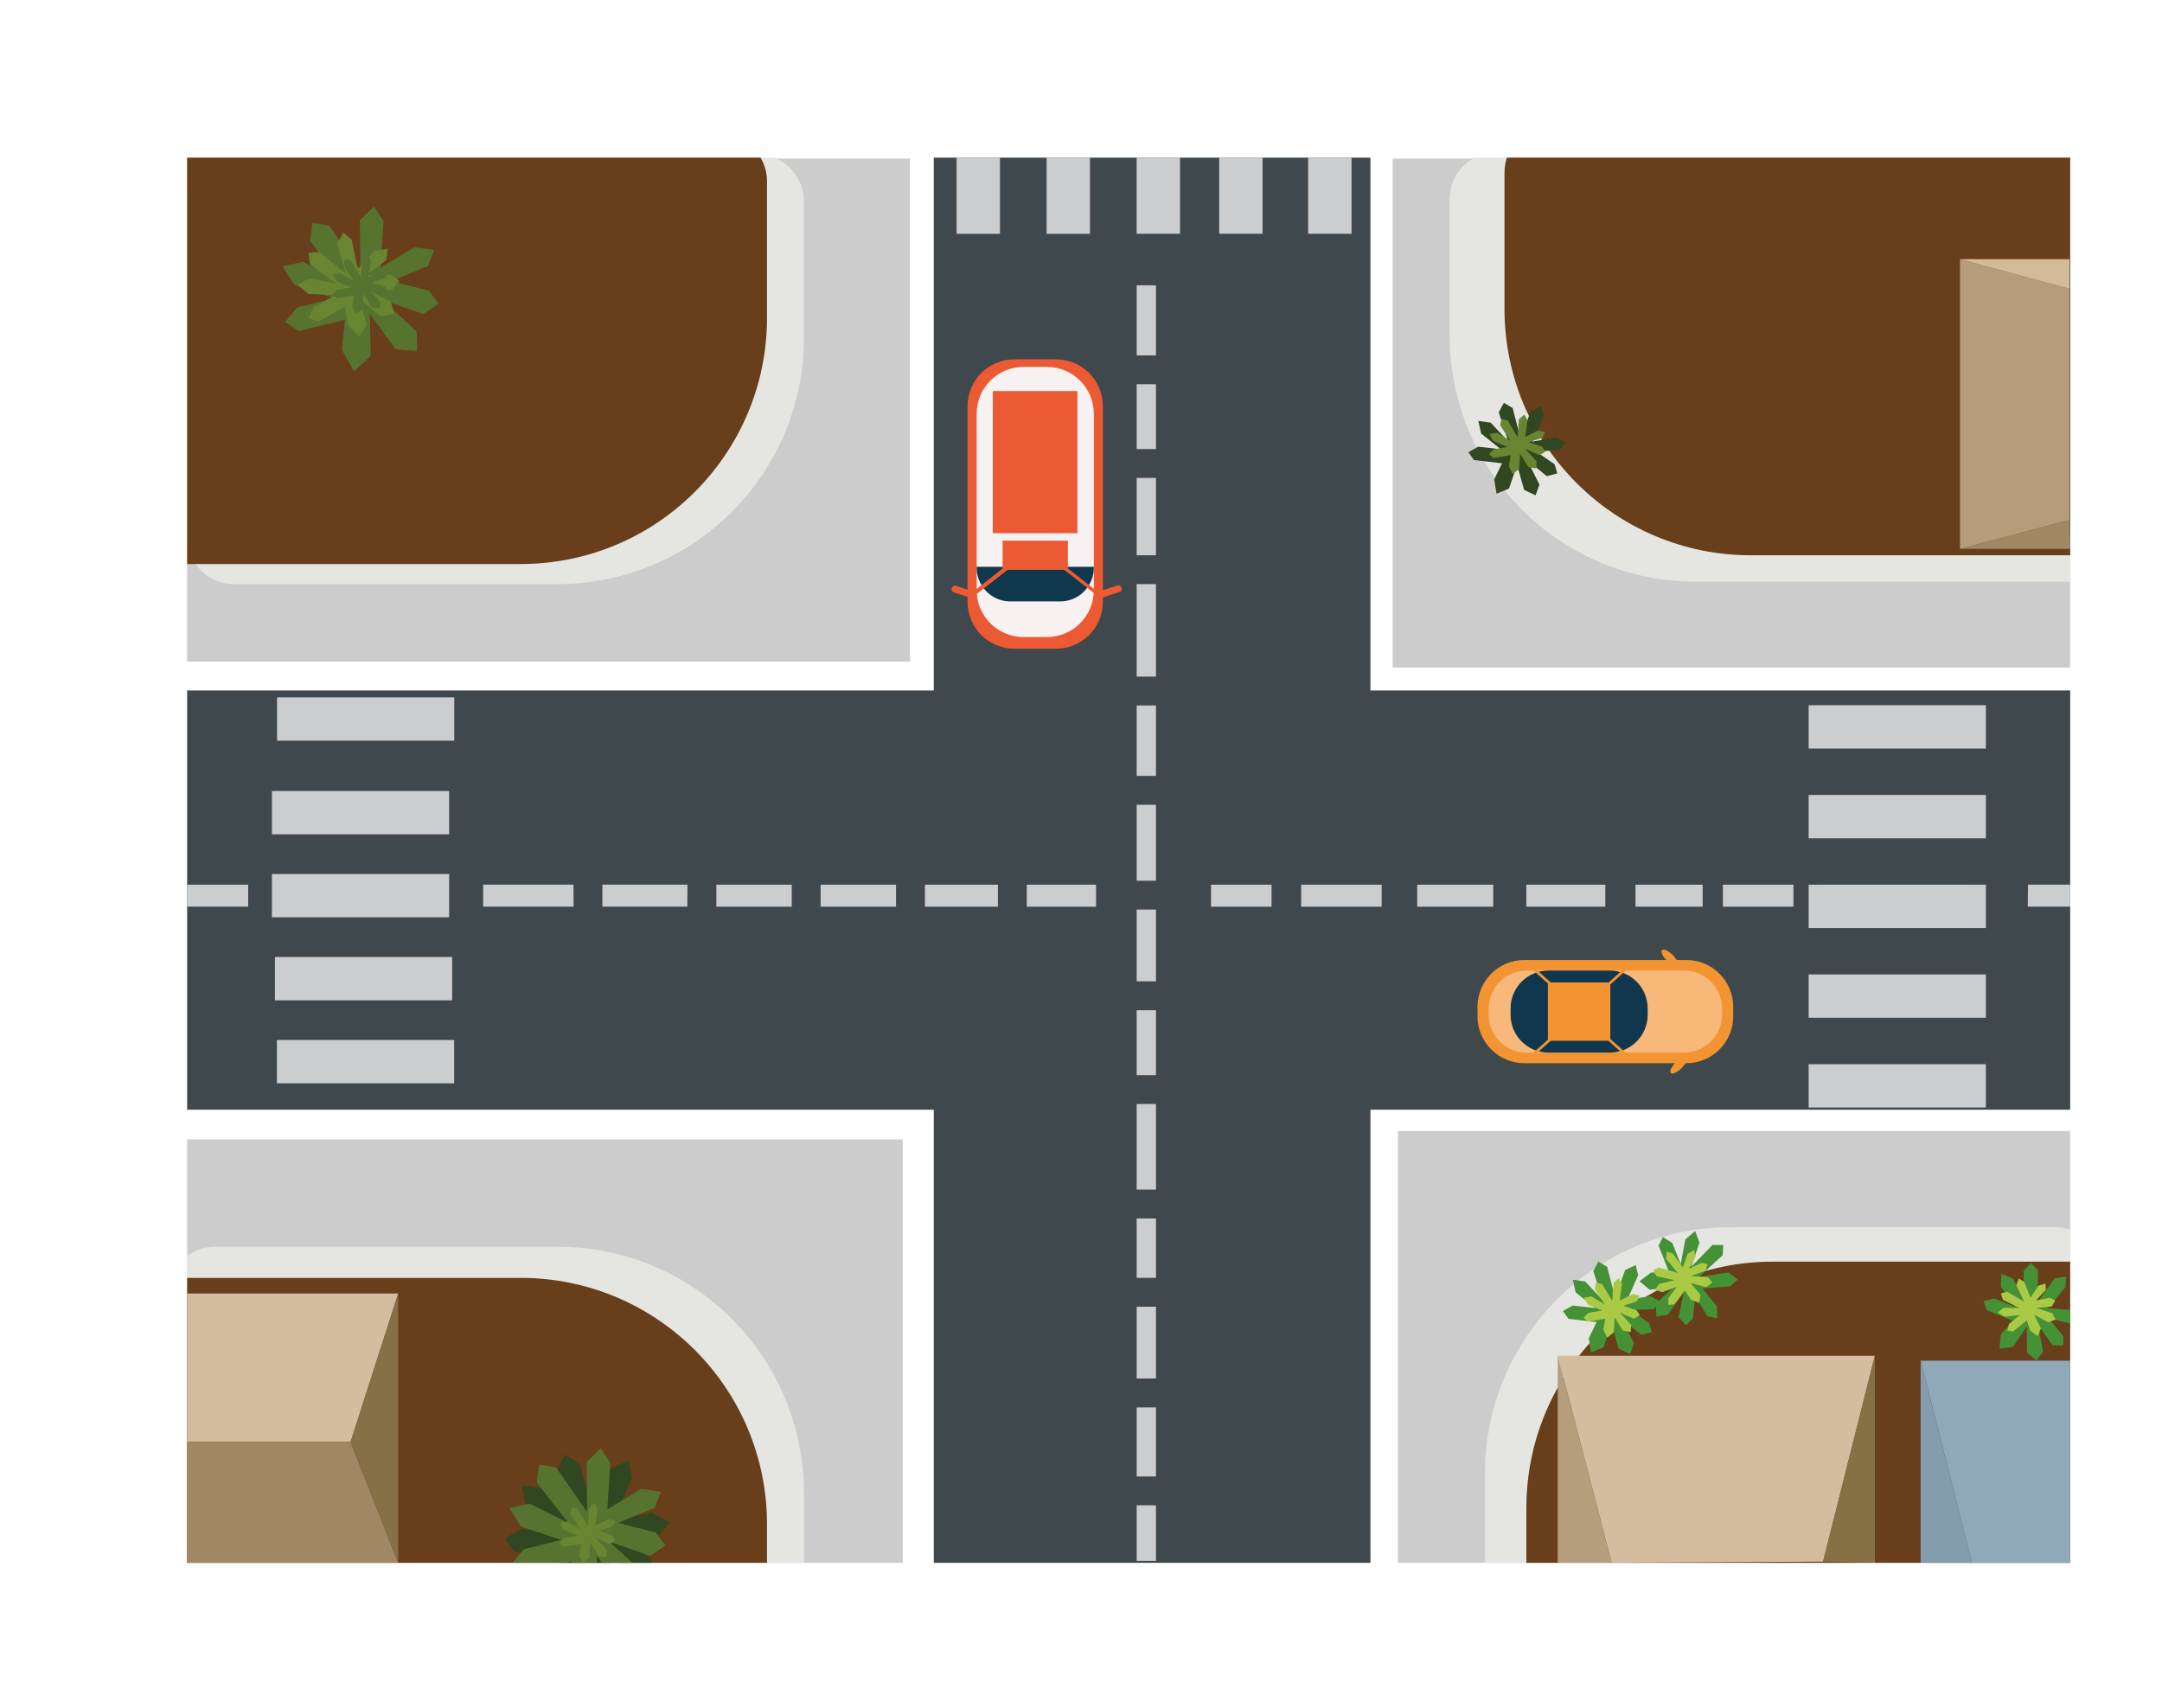
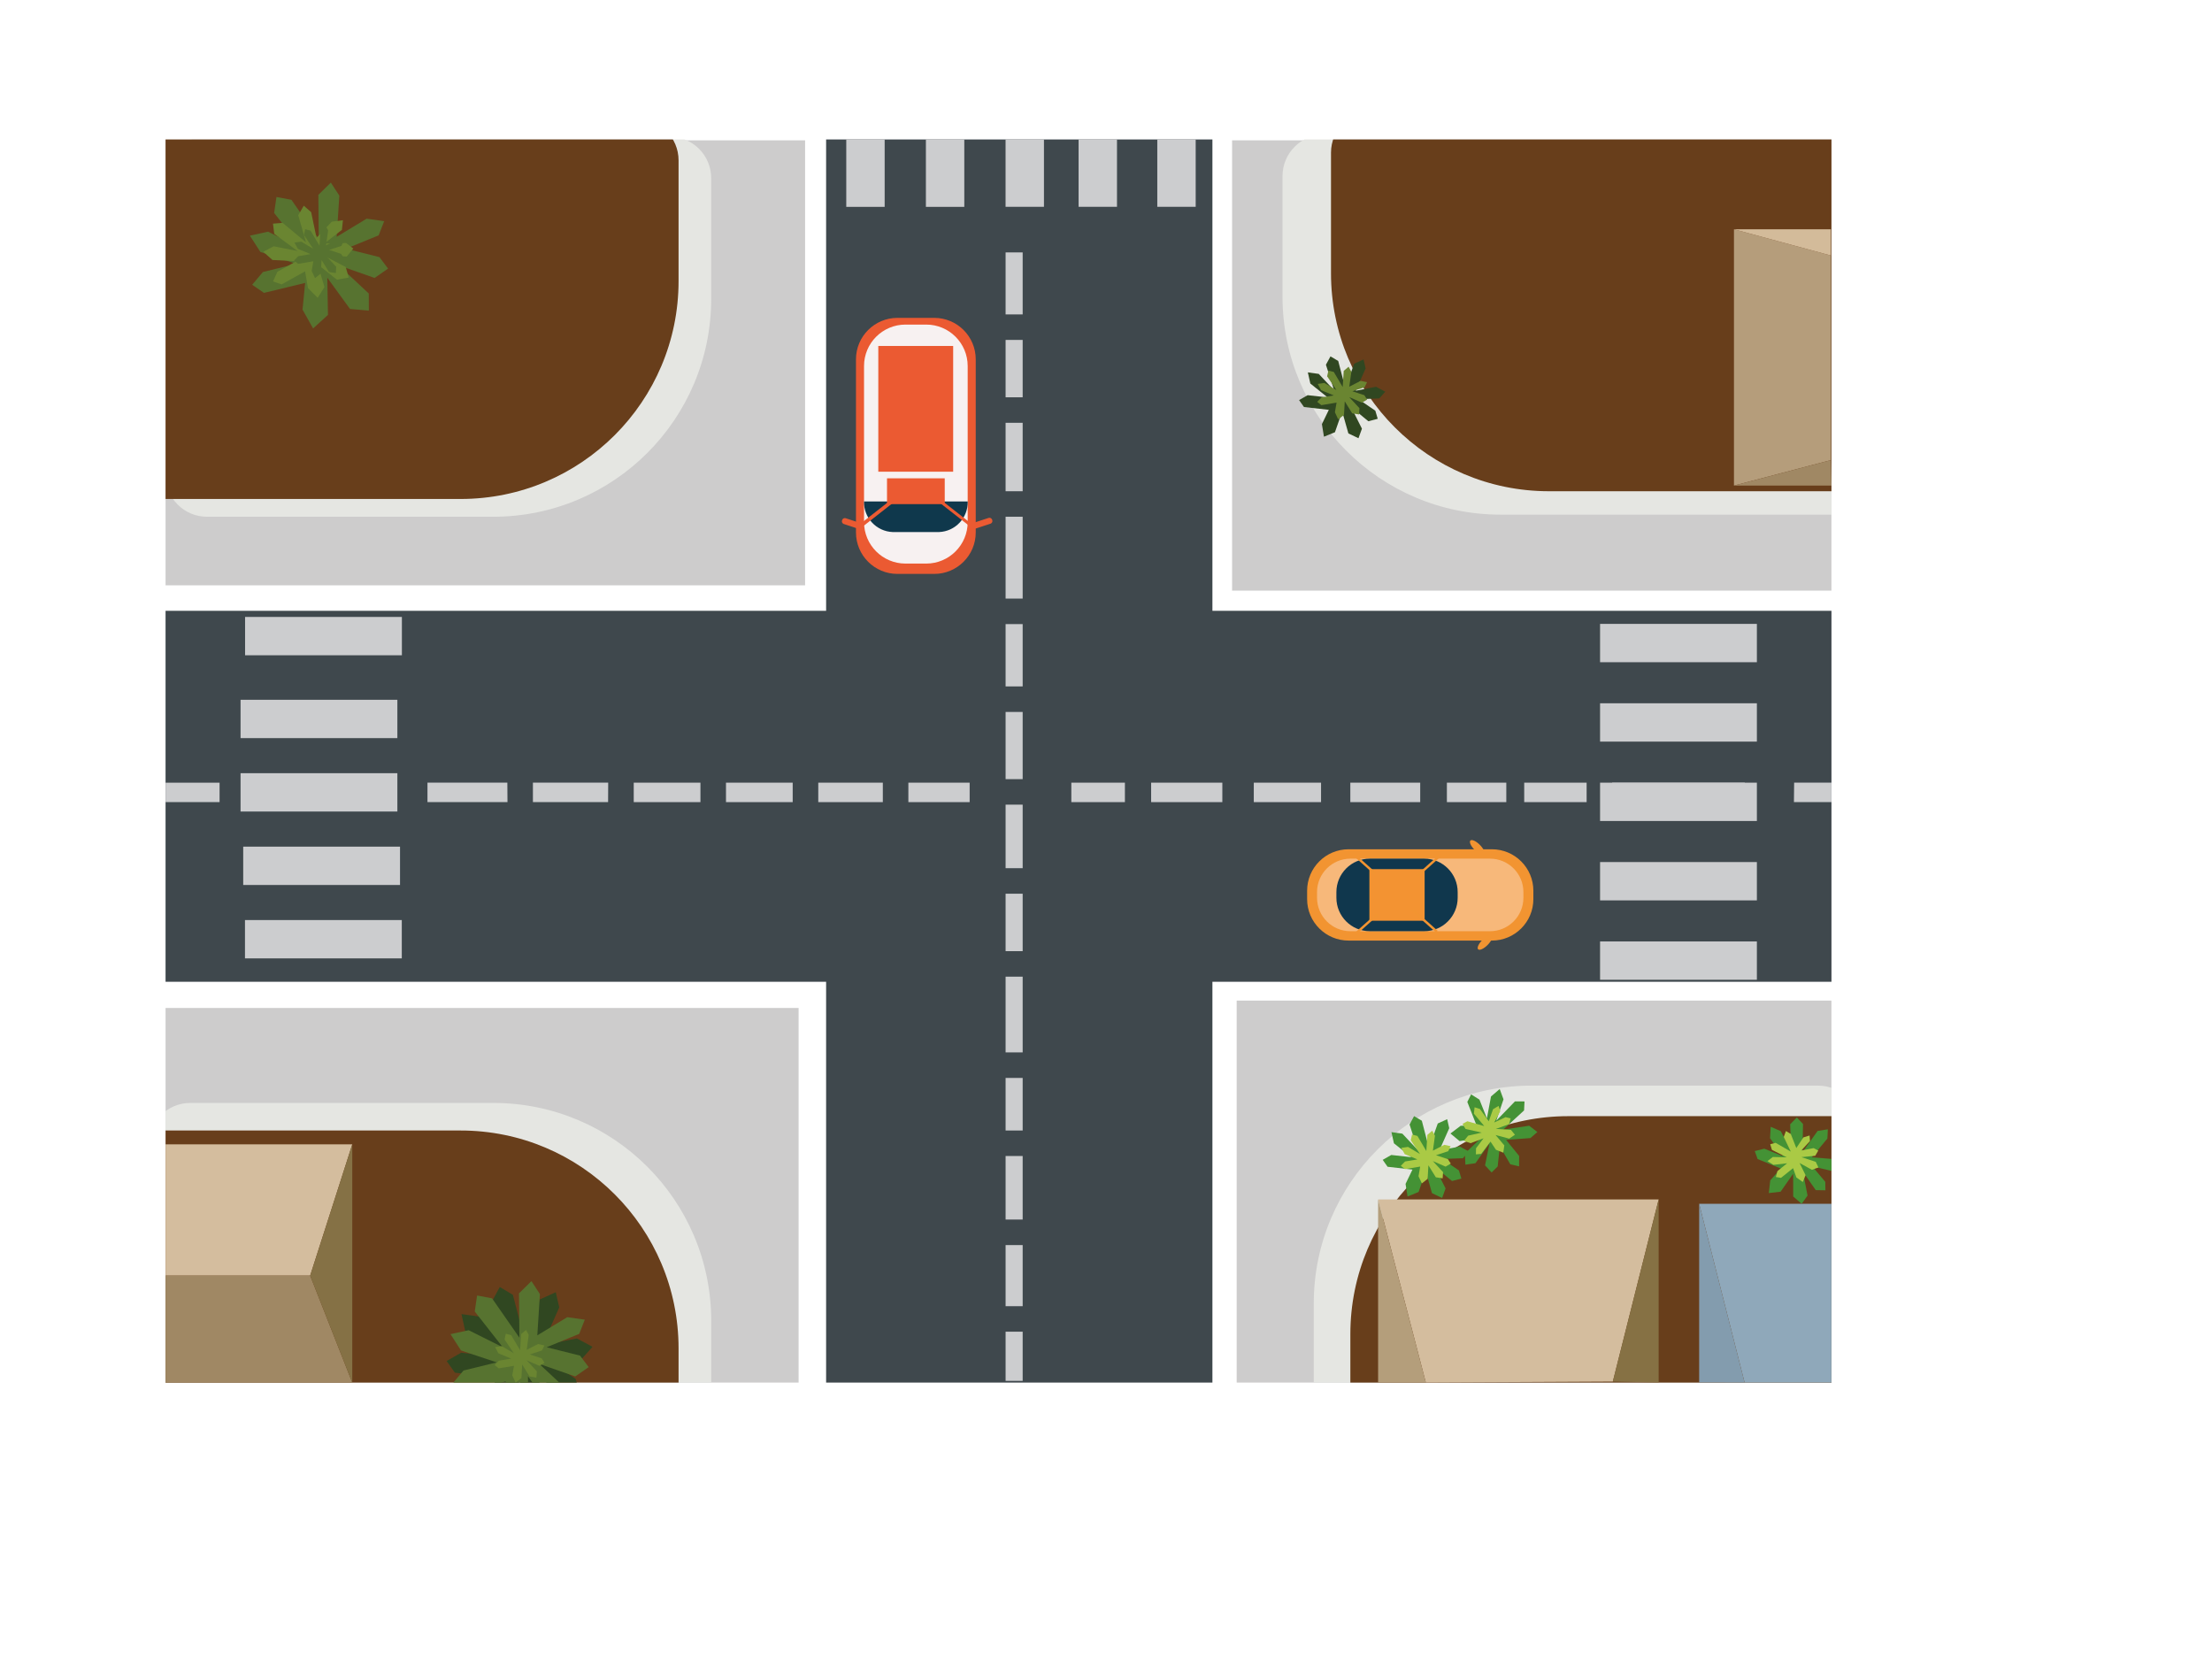
- <svg xmlns="http://www.w3.org/2000/svg" id="Layer_1" data-name="Layer 1" viewBox="0 0 553.4 437.05">
+ <svg xmlns="http://www.w3.org/2000/svg" id="Layer_1" data-name="Layer 1" width="640" height="480" version="1.1" viewBox="0 0 640 480">
  <defs>
    <style>
      .cls-1 {
        fill: none;
      }
      .cls-2 {
        clip-path: url(#clip-path);
      }
      .cls-3 {
        fill: #cdcccc;
      }
      .cls-4 {
        fill: #e5e6e2;
      }
      .cls-5 {
        fill: #683e1b;
      }
      .cls-6 {
        fill: #3f484d;
      }
      .cls-7 {
        fill: #cccdcf;
      }
      .cls-8 {
        fill: #d4bd9e;
      }
      .cls-9 {
        fill: #a08864;
      }
      .cls-10 {
        fill: #857145;
      }
      .cls-11 {
        fill: #b49e7b;
      }
      .cls-12 {
        fill: #867144;
      }
      .cls-13 {
        fill: #b59d7b;
      }
      .cls-14 {
        fill: #d3bb9a;
      }
      .cls-15 {
        fill: #8fa8ba;
      }
      .cls-16 {
        fill: #839cae;
      }
      .cls-17 {
        fill: #449235;
      }
      .cls-18 {
        fill: #aaca45;
      }
      .cls-19 {
        fill: #304721;
      }
      .cls-20 {
        fill: #6a8531;
      }
      .cls-21 {
        fill: #eb5a32;
      }
      .cls-22 {
        fill: #f7f1f1;
      }
      .cls-23 {
        fill: #0f384c;
      }
      .cls-24 {
        fill: #f29431;
      }
      .cls-25 {
        fill: #f7b87a;
      }
      .cls-26 {
        fill: #10374d;
      }
      .cls-27 {
        fill: #f39332;
      }
      .cls-28 {
        fill: #577330;
      }
    </style>
    <clipPath id="clip-path" transform="translate(47.9 40.34)">
      <rect class="cls-1" width="482" height="359.69" />
    </clipPath>
  </defs>
  <g class="cls-2">
    <rect class="cls-3" x="47.9" y="40.6" width="185.04" height="128.75" />
    <path class="cls-4" d="M59.9,39.55H193.77a12,12,0,0,1,12,12v34.9a63.06,63.06,0,0,1-63.06,63.06H59.9a12,12,0,0,1-12-12v-86A12,12,0,0,1,59.9,39.55Z" />
    <path class="cls-5" d="M45.62,34.41H184.33a12,12,0,0,1,12,12v34.9a63.06,63.06,0,0,1-63.06,63.06H45.62a12,12,0,0,1-12-12v-86a12,12,0,0,1,12-12Z" />
    <rect class="cls-6" x="47.9" y="176.73" width="482" height="107.32" />
    <rect class="cls-6" x="239.02" y="40.34" width="111.77" height="359.69" />
    <rect class="cls-7" x="290.95" y="73.03" width="4.94" height="17.94" />
    <rect class="cls-7" x="290.95" y="98.35" width="4.94" height="16.6" />
    <rect class="cls-7" x="290.95" y="122.33" width="4.94" height="19.8" />
    <rect class="cls-7" x="290.95" y="149.51" width="4.94" height="23.68" />
    <rect class="cls-7" x="290.95" y="180.57" width="4.94" height="18.03" />
    <rect class="cls-7" x="290.95" y="205.99" width="4.94" height="19.44" />
    <rect class="cls-7" x="290.95" y="232.81" width="4.94" height="18.38" />
    <rect class="cls-7" x="290.95" y="258.58" width="4.94" height="16.62" />
    <rect class="cls-7" x="290.95" y="311.88" width="4.94" height="15.21" />
    <rect class="cls-7" x="290.95" y="334.47" width="4.94" height="18.38" />
    <rect class="cls-7" x="290.95" y="360.24" width="4.94" height="17.68" />
    <rect class="cls-7" x="290.95" y="385.3" width="4.94" height="14.23" />
    <rect class="cls-7" x="290.95" y="282.58" width="4.94" height="21.91" />
    <rect class="cls-7" x="47.9" y="226.45" width="15.63" height="5.63" />
    <path class="cls-7" d="M98.89,186.1H75.78v5.63H98.93C98.91,189.86,98.9,188,98.89,186.1Z" transform="translate(47.9 40.34)" />
    <path class="cls-7" d="M128.07,186.1H106.29l0,5.63h21.75Z" transform="translate(47.9 40.34)" />
    <rect class="cls-7" x="210.05" y="226.45" width="19.3" height="5.63" />
    <rect class="cls-7" x="236.75" y="226.45" width="18.68" height="5.63" />
    <rect class="cls-7" x="262.82" y="226.45" width="17.73" height="5.63" />
    <rect class="cls-7" x="309.97" y="226.45" width="15.5" height="5.63" />
    <rect class="cls-7" x="333.06" y="226.45" width="20.6" height="5.63" />
    <rect class="cls-7" x="362.76" y="226.45" width="19.46" height="5.63" />
    <rect class="cls-7" x="390.69" y="226.45" width="20.22" height="5.63" />
    <rect class="cls-7" x="418.63" y="226.45" width="17.19" height="5.63" />
    <rect class="cls-7" x="441" y="226.45" width="18.06" height="5.63" />
    <rect class="cls-7" x="466.45" y="226.45" width="38.37" height="5.63" />
    <path class="cls-7" d="M471.2,186.1c0,1.88-.05,3.76-.06,5.63H482V186.1Z" transform="translate(47.9 40.34)" />
    <rect class="cls-7" x="183.36" y="226.45" width="19.3" height="5.63" />
    <rect class="cls-7" x="70.91" y="178.5" width="45.37" height="11.09" />
    <rect class="cls-7" x="69.6" y="202.47" width="45.37" height="11.09" />
    <rect class="cls-7" x="69.6" y="223.71" width="45.37" height="11.09" />
    <rect class="cls-7" x="70.37" y="244.96" width="45.37" height="11.09" />
    <rect class="cls-7" x="70.88" y="266.2" width="45.37" height="11.09" />
    <rect class="cls-7" x="462.95" y="180.51" width="45.37" height="11.09" />
    <rect class="cls-7" x="462.95" y="203.48" width="45.37" height="11.09" />
    <rect class="cls-7" x="462.95" y="226.45" width="45.37" height="11.09" />
    <rect class="cls-7" x="462.95" y="249.42" width="45.37" height="11.09" />
    <rect class="cls-7" x="462.95" y="272.39" width="45.37" height="11.09" />
    <rect class="cls-7" x="179.85" y="-8.71" width="45.31" height="11.11" transform="translate(253.56 239.7) rotate(-90)" />
    <rect class="cls-7" x="202.9" y="-8.71" width="45.31" height="11.11" transform="translate(276.6 262.75) rotate(-90)" />
    <rect class="cls-7" x="225.95" y="-8.71" width="45.31" height="11.11" transform="translate(299.65 285.79) rotate(-90)" />
    <rect class="cls-7" x="247.08" y="-8.71" width="45.31" height="11.11" transform="translate(320.78 306.92) rotate(-90)" />
    <rect class="cls-7" x="269.85" y="-8.71" width="45.31" height="11.11" transform="translate(343.55 329.69) rotate(-90)" />
    <rect class="cls-3" x="47.9" y="291.63" width="183.16" height="109.95" />
    <rect class="cls-3" x="357.81" y="289.51" width="172.08" height="110.52" />
    <rect class="cls-3" x="356.48" y="40.6" width="173.41" height="130.29" />
    <path class="cls-4" d="M335.19-1.41h99a63.06,63.06,0,0,1,63.06,63.06v34.9a12,12,0,0,1-12,12h-150a12,12,0,0,1-12-12v-86A12,12,0,0,1,335.19-1.41Z" transform="translate(868.32 147.49) rotate(180)" />
    <path class="cls-4" d="M55.07,319.11h87.65a63.06,63.06,0,0,1,63.06,63.06v34.9a12,12,0,0,1-12,12H55.07a12,12,0,0,1-12-12v-86A12,12,0,0,1,55.07,319.11Z" />
    <path class="cls-4" d="M344.22,273.75H478.1a12,12,0,0,1,12,12v34.9A63.06,63.06,0,0,1,427,383.71H344.22a12,12,0,0,1-12-12v-86A12,12,0,0,1,344.22,273.75Z" transform="translate(870.21 697.81) rotate(180)" />
    <path class="cls-5" d="M45.62,327.09h87.65a63.06,63.06,0,0,1,63.06,63.06V425a12,12,0,0,1-12,12H45.62a12,12,0,0,1-12-12v-86a12,12,0,0,1,12-12Z" />
    <path class="cls-5" d="M354.8,282.59H493.5a12,12,0,0,1,12,12v34.9a63.06,63.06,0,0,1-63.06,63.06H354.8a12,12,0,0,1-12-12v-86A12,12,0,0,1,354.8,282.59Z" transform="translate(896.2 715.49) rotate(180)" />
    <path class="cls-5" d="M349.2-8.18h87.65A63.06,63.06,0,0,1,499.9,54.88v34.9a12,12,0,0,1-12,12H349.2a12,12,0,0,1-12-12v-86A12,12,0,0,1,349.2-8.18Z" transform="translate(885 133.95) rotate(180)" />
    <polygon class="cls-8" points="101.92 331.1 47.9 331.1 47.9 369.07 89.74 369.07 101.92 331.1" />
    <polygon class="cls-9" points="47.9 369.07 89.74 369.07 101.92 400.03 47.9 400.03 47.9 369.07" />
    <polygon class="cls-10" points="89.74 369.07 101.92 331.1 101.92 400.03 89.74 369.07" />
    <polygon class="cls-8" points="398.73 347.04 479.9 347.04 466.64 399.73 412.53 400 398.73 347.04" />
    <polygon class="cls-11" points="398.73 347.04 412.53 400 398.73 400 398.73 347.04" />
    <polygon class="cls-12" points="479.9 347.04 479.9 400 466.64 399.73 479.9 347.04" />
    <polygon class="cls-13" points="501.69 66.34 501.69 140.49 529.74 133.12 529.74 73.93 501.69 66.34" />
    <polygon class="cls-14" points="501.69 66.34 529.74 66.34 529.74 73.93 501.69 66.34" />
    <polygon class="cls-9" points="529.74 133.12 501.69 140.49 529.9 140.49 529.74 133.12" />
    <polygon class="cls-15" points="491.62 348.29 529.9 348.29 529.9 400.03 504.77 400.03 491.62 348.29" />
    <polygon class="cls-16" points="504.77 400.03 491.62 400 491.62 348.29 504.77 400.03" />
    <polygon class="cls-17" points="410.21 332.74 407.83 325.35 409.14 322.93 411.38 324.26 413.44 332.19 415.99 325.06 418.71 323.82 419.31 326.42 416.45 332.87 422.33 331.72 425 333.15 423.26 335.11 417.25 335.33 422.11 338.64 422.82 341 420.11 341.7 415.08 337.56 418.25 343.85 417.25 346.61 414.32 345.22 412.53 338.88 410.44 344.88 407.25 346.18 406.67 342.54 408.67 338.4 401.47 337.58 400.06 335.58 402.54 334.17 408.34 334.81 403.31 330.8 402.59 327.56 405.74 328 410.21 332.74" />
    <polygon class="cls-18" points="410.85 333.9 408.18 329.92 408.55 328.25 410.1 328.66 412.68 333.02 412.98 328.35 414.38 327.15 415.18 328.59 414.58 332.92 417.88 331.23 419.71 331.63 419.01 333.08 415.48 334.24 418.93 335.38 419.75 336.66 418.26 337.54 414.57 335.94 417.53 339.14 417.4 340.94 415.43 340.62 413.28 337.16 413.06 341.08 411.39 342.39 410.42 340.32 410.9 337.53 406.49 338.26 405.3 337.31 406.53 336.05 410.09 335.45 406.42 333.92 405.44 332.12 407.39 331.84 410.85 333.9" />
    <polygon class="cls-17" points="518.25 333.05 517.95 325.29 519.88 323.32 521.67 325.2 521.51 333.39 525.89 327.21 528.85 326.75 528.72 329.41 524.22 334.85 530.19 335.33 532.37 337.43 530.18 338.85 524.32 337.43 528.11 341.94 528.15 344.39 525.35 344.34 521.63 339 522.98 345.92 521.27 348.3 518.83 346.18 518.82 339.59 515.18 344.8 511.77 345.19 512.19 341.52 515.23 338.08 508.53 335.35 507.71 333.04 510.47 332.35 515.88 334.54 512.13 329.32 512.32 326.01 515.23 327.28 518.25 333.05" />
    <polygon class="cls-18" points="516.97 334.85 512.68 332.69 512.18 331.06 513.74 330.65 518.13 333.19 516.09 328.97 516.73 327.24 518.13 328.1 519.73 332.16 521.78 329.08 523.57 328.53 523.68 330.14 521.16 332.88 524.74 332.18 526.08 332.9 525.21 334.39 521.21 334.8 525.35 336.15 526.13 337.78 524.25 338.46 520.68 336.5 522.41 340.02 521.6 341.99 519.74 340.66 518.79 337.99 515.3 340.79 513.81 340.54 514.26 338.84 517.07 336.57 513.11 337.03 511.38 335.94 512.94 334.75 516.97 334.85" />
    <polygon class="cls-19" points="146.4 388.98 142.37 376.47 144.6 372.37 148.39 374.63 151.88 388.04 156.19 375.97 160.8 373.88 161.81 378.27 156.97 389.19 166.92 387.25 171.44 389.67 168.5 392.98 158.31 393.35 166.55 398.96 167.75 402.94 163.16 404.14 154.65 397.13 160.01 407.78 158.31 412.45 153.37 410.1 150.33 399.37 146.79 409.52 141.4 411.71 140.41 405.55 143.8 398.56 131.62 397.16 129.23 393.78 133.42 391.38 143.24 392.48 134.73 385.68 133.52 380.21 138.85 380.95 146.4 388.98" />
    <polygon class="cls-19" points="386.01 112.92 383.63 105.53 384.95 103.11 387.19 104.44 389.25 112.37 391.8 105.23 394.52 104 395.12 106.59 392.26 113.05 398.13 111.9 400.8 113.33 399.07 115.28 393.05 115.5 397.92 118.82 398.62 121.17 395.91 121.88 390.89 117.74 394.05 124.03 393.05 126.79 390.13 125.4 388.33 119.06 386.24 125.06 383.06 126.35 382.47 122.71 384.47 118.58 377.28 117.76 375.87 115.76 378.34 114.34 384.14 114.99 379.12 110.97 378.4 107.74 381.55 108.18 386.01 112.92" />
    <polygon class="cls-20" points="386.66 112.86 383.98 108.88 384.35 107.21 385.91 107.62 388.48 111.98 388.78 107.31 390.19 106.11 390.99 107.55 390.39 111.88 393.69 110.19 395.52 110.59 394.82 112.05 391.28 113.2 394.74 114.34 395.56 115.62 394.07 116.5 390.38 114.9 393.33 118.1 393.21 119.91 391.23 119.58 389.08 116.12 388.86 120.04 387.19 121.35 386.23 119.28 386.71 116.49 382.29 117.22 381.11 116.27 382.34 115.01 385.9 114.41 382.23 112.88 381.25 111.08 383.2 110.8 386.66 112.86" />
    <rect class="cls-21" x="247.66" y="91.97" width="34.65" height="74.08" rx="12" />
    <rect class="cls-22" x="249.99" y="93.91" width="29.99" height="69.15" rx="12" />
    <rect class="cls-21" x="254.12" y="100.1" width="21.66" height="36.38" />
    <path class="cls-23" d="M232.09,104.74a8.64,8.64,0,0,1-8.33,8.86H210.42a8.64,8.64,0,0,1-8.33-8.86" transform="translate(47.9 40.34)" />
    <rect class="cls-21" x="256.64" y="138.39" width="16.7" height="7.47" />
    <polygon class="cls-21" points="249.21 152.67 259.93 144.27 259.29 143.45 248.56 151.85 249.21 152.67" />
    <polygon class="cls-21" points="281.01 152.6 270.28 144.2 270.82 143.52 281.54 151.92 281.01 152.6" />
    <rect class="cls-21" x="195.62" y="110.14" width="5.42" height="1.76" rx="0.81" transform="translate(92.34 -15.91) rotate(18.15)" />
    <rect class="cls-21" x="233.31" y="110.14" width="6.03" height="1.76" rx="0.81" transform="translate(543.36 183.25) rotate(161.85)" />
    <rect class="cls-24" x="378.19" y="245.72" width="65.46" height="26.42" rx="12" />
    <rect class="cls-25" x="381.06" y="248.43" width="59.71" height="21" rx="9.68" />
    <rect class="cls-26" x="386.66" y="248.43" width="35.09" height="21" rx="9.68" />
    <rect class="cls-27" x="396.21" y="251.47" width="15.98" height="14.93" />
    <polygon class="cls-24" points="397.58 252.96 390.49 246.61 390.94 246.1 398.04 252.45 397.58 252.96" />
    <polygon class="cls-24" points="415.51 269.83 408.42 263.48 408.88 262.97 415.97 269.31 415.51 269.83" />
    <polygon class="cls-24" points="416.83 246.92 409.74 253.27 410.2 253.78 417.29 247.43 416.83 246.92" />
    <polygon class="cls-24" points="391.65 271.12 398.75 264.77 398.29 264.26 391.19 270.61 391.65 271.12" />
    <ellipse class="cls-24" cx="379.5" cy="204.8" rx="1.05" ry="2.79" transform="translate(14.35 369.06) rotate(-45.05)" />
    <ellipse class="cls-24" cx="381.76" cy="232.38" rx="2.79" ry="1.05" transform="translate(-4.71 377.94) rotate(-44.95)" />
    <polygon class="cls-28" points="145.47 389.8 137.36 379.45 138.04 374.83 142.36 375.64 150.28 387.03 150.16 374.21 153.76 370.67 156.22 374.43 155.46 386.36 164.12 381.1 169.2 381.82 167.59 385.93 158.16 389.8 167.82 392.22 170.32 395.55 166.43 398.25 156.02 394.61 164.74 402.75 164.76 407.72 159.31 407.22 152.75 398.19 152.93 408.94 148.63 412.86 145.57 407.42 146.33 399.69 134.42 402.58 131 400.22 134.11 396.53 143.71 394.18 133.38 390.73 130.34 386.01 135.6 384.87 145.47 389.8" />
    <polygon class="cls-20" points="148.66 391.54 145.98 387.55 146.35 385.89 147.9 386.3 150.48 390.66 150.78 385.99 152.19 384.79 152.98 386.23 152.39 390.55 155.68 388.87 157.51 389.27 156.82 390.72 153.28 391.88 156.73 393.02 157.56 394.3 156.06 395.18 152.37 393.57 155.33 396.77 155.2 398.58 153.23 398.26 151.08 394.79 150.86 398.71 149.19 400.03 148.22 397.96 148.71 395.17 144.29 395.9 143.11 394.95 144.34 393.69 147.9 393.09 144.22 391.56 143.25 389.76 145.19 389.48 148.66 391.54" />
    <polygon class="cls-17" points="432.92 324.24 438.33 318.66 441.09 318.68 440.96 321.28 434.93 326.83 442.44 325.71 444.81 327.53 442.8 329.28 435.75 329.8 439.53 334.44 439.52 337.46 436.98 336.86 433.95 331.66 433.32 337.5 431.57 339.23 429.67 337.18 430.96 330.8 426.89 336.56 423.99 336.97 423.83 333.75 428.59 329.18 422.31 330.16 419.66 327.96 422.6 325.73 427.19 325.55 424.54 318.82 425.64 316.64 428.05 318.15 430.21 323.57 431.39 317.25 433.91 315.09 435.01 318.07 432.92 324.24" />
    <polygon class="cls-18" points="428.71 327.7 424.03 326.64 423.15 325.18 424.56 324.41 429.44 325.81 426.44 322.21 426.64 320.37 428.2 320.87 430.75 324.42 431.98 320.94 433.59 319.97 434.08 321.5 432.31 324.77 435.6 323.23 437.08 323.59 436.6 325.26 432.81 326.63 437.17 326.92 438.32 328.32 436.66 329.44 432.72 328.4 435.25 331.4 434.94 333.5 432.82 332.66 431.25 330.3 428.55 333.86 427.03 333.99 427.06 332.23 429.23 329.35 425.51 330.75 423.56 330.12 424.78 328.58 428.71 327.7" />
    <polygon class="cls-28" points="87.42 71.96 79.32 61.61 79.99 57 84.32 57.81 92.23 69.2 92.11 56.38 95.72 52.83 98.18 56.6 97.41 68.52 106.08 63.27 111.16 63.99 109.55 68.1 100.11 71.96 109.78 74.39 112.28 77.71 108.39 80.42 97.98 76.77 106.7 84.92 106.72 89.88 101.27 89.39 94.7 80.36 94.89 91.11 90.59 95.03 87.53 89.58 88.29 81.86 76.38 84.74 72.96 82.39 76.07 78.7 85.66 76.34 75.33 72.89 72.3 68.18 77.56 67.03 87.42 71.96" />
    <polygon class="cls-20" points="86.06 72.61 79.35 67.65 78.98 64.71 81.77 64.48 88.53 70.1 86.29 62.28 87.89 59.51 90.03 61.39 91.58 68.81 95.99 64.14 99.22 63.72 98.93 66.5 93.82 70.46 100.14 70.31 102.23 71.92 100.31 74.23 93.33 73.76 100.04 77.27 100.89 80.3 97.48 80.92 91.94 76.51 93.87 83.05 91.91 86.17 89.11 83.36 88.27 78.51 81.48 82.29 78.99 81.42 80.26 78.64 85.73 75.58 78.83 75.22 76.17 72.85 79.19 71.26 86.06 72.61" />
    <polygon class="cls-28" points="90.61 71.97 87.94 67.98 88.31 66.32 89.86 66.73 92.44 71.09 92.74 66.42 94.14 65.22 94.94 66.66 94.34 70.98 97.64 69.3 99.47 69.7 98.78 71.15 95.23 72.31 98.69 73.45 99.51 74.73 98.02 75.61 94.33 74 97.29 77.2 97.16 79.01 95.19 78.69 93.04 75.22 92.82 79.14 91.15 80.46 90.18 78.39 90.66 75.6 86.25 76.33 85.06 75.38 86.3 74.12 89.85 73.52 86.18 71.99 85.2 70.19 87.15 69.91 90.61 71.97" />
  </g>
</svg>
